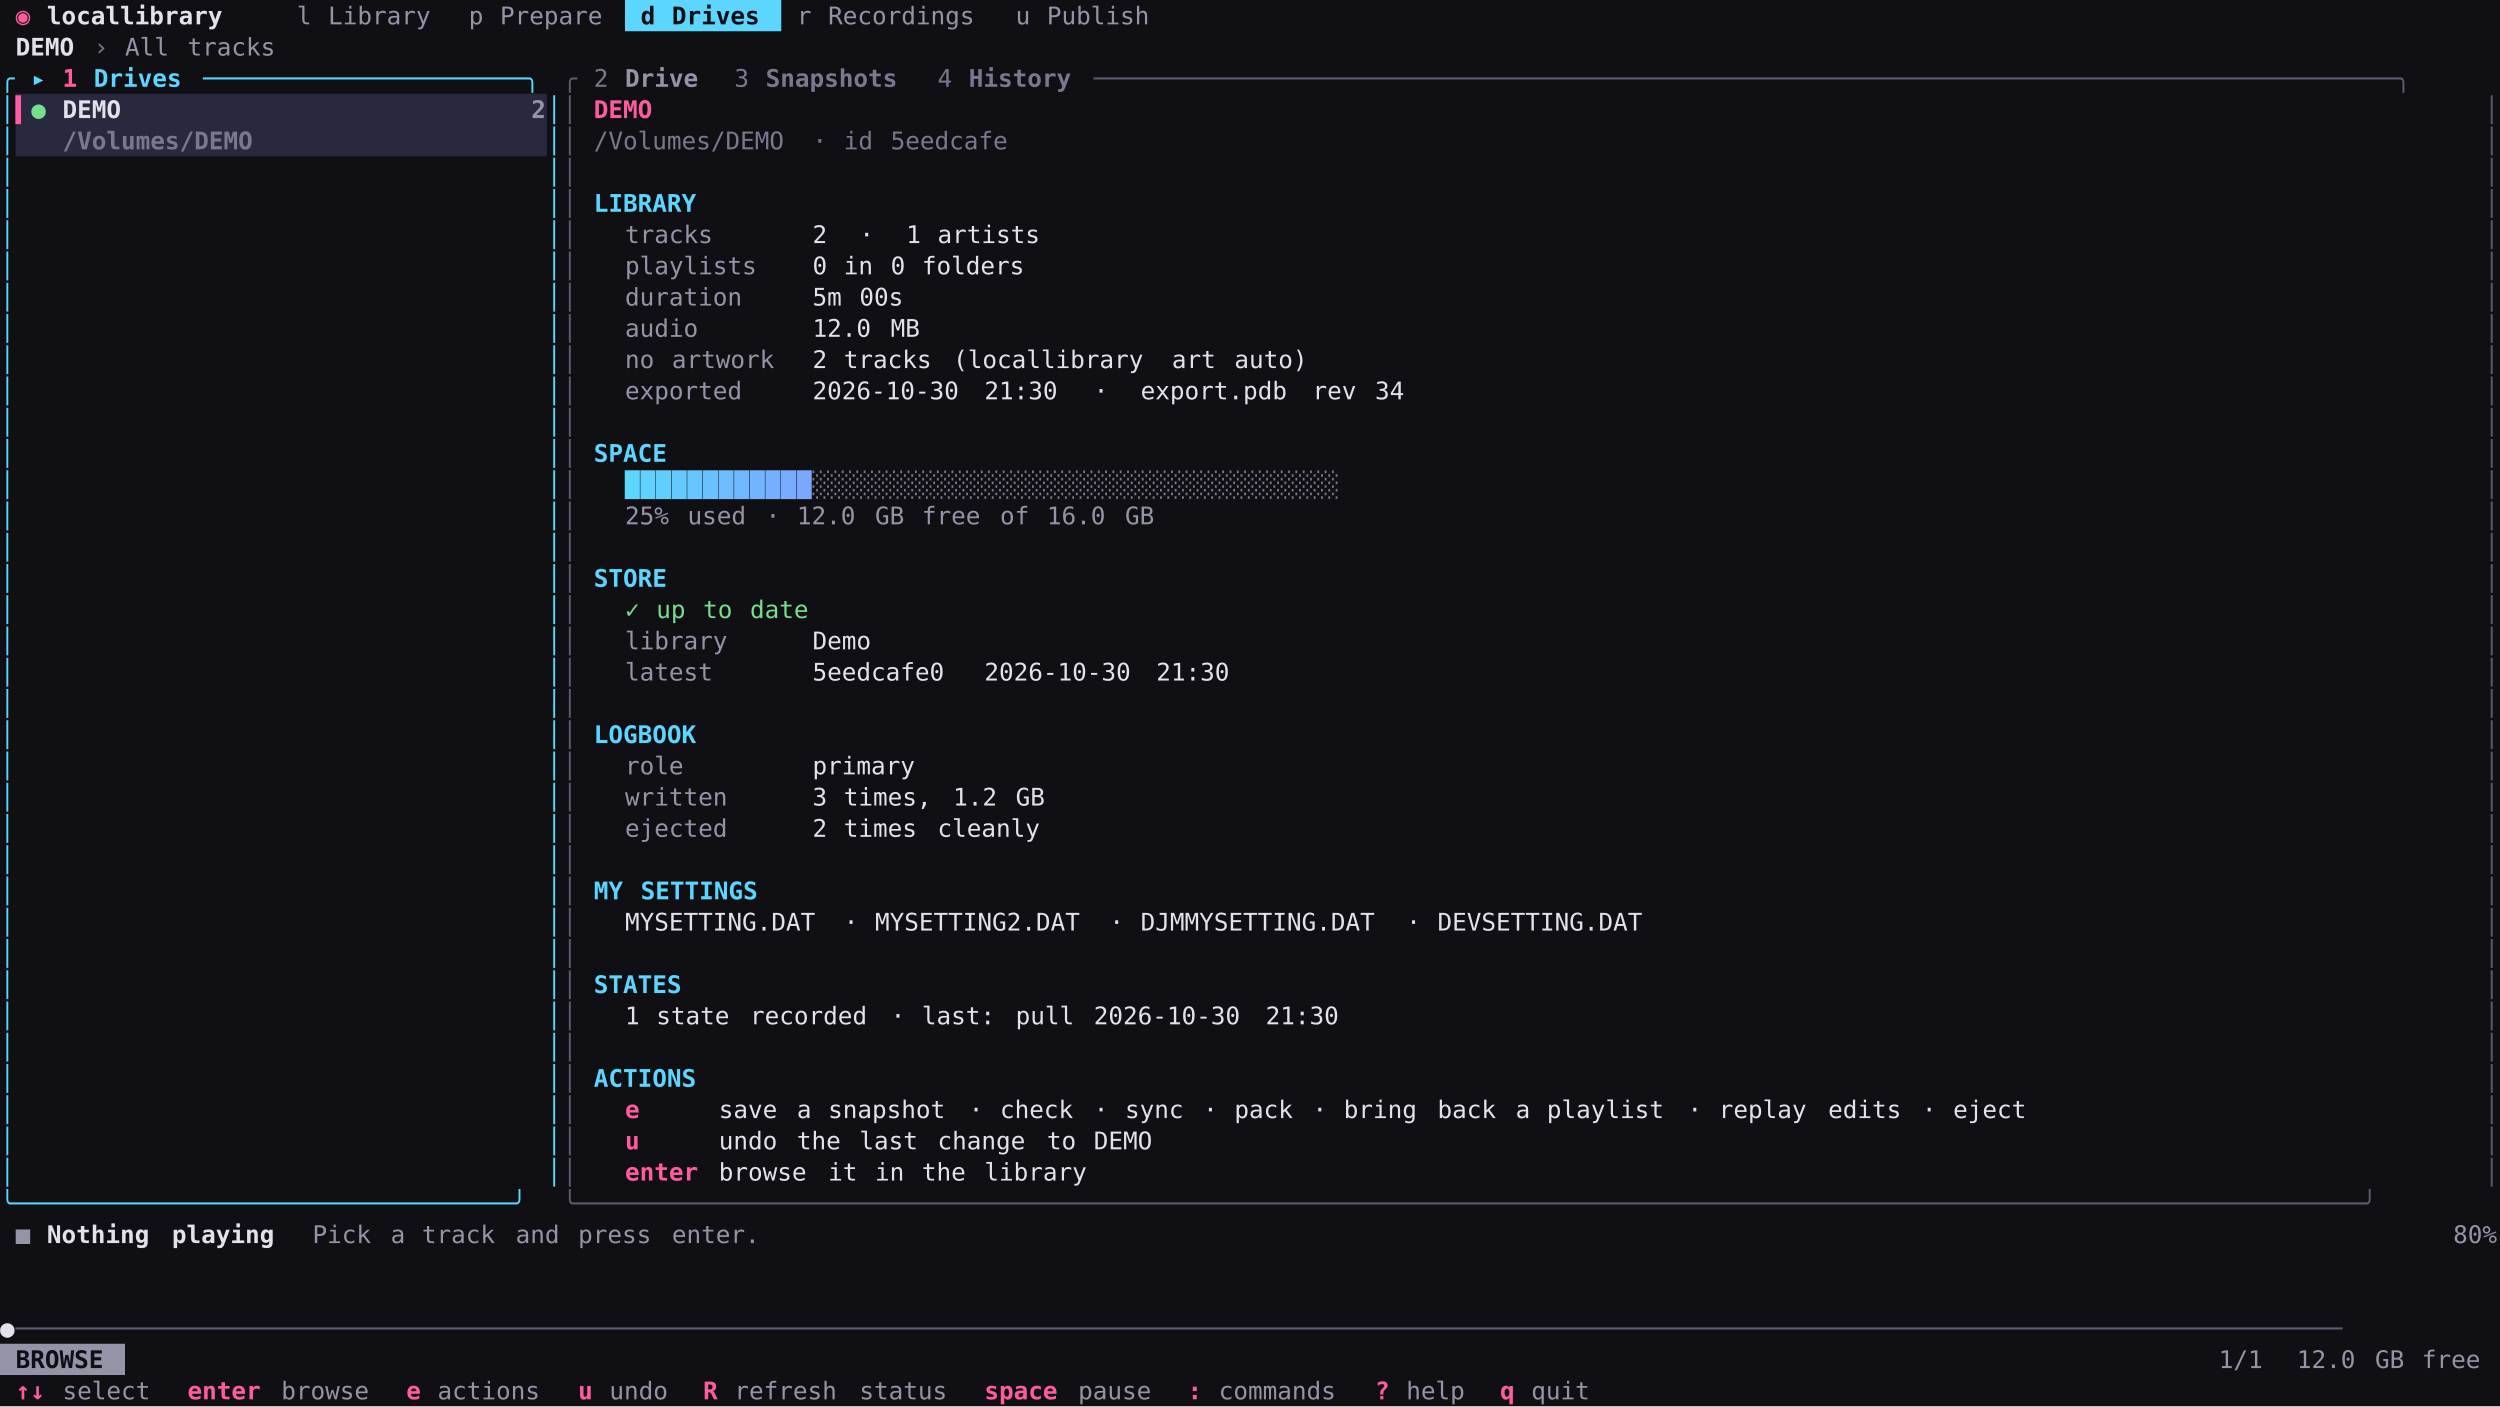
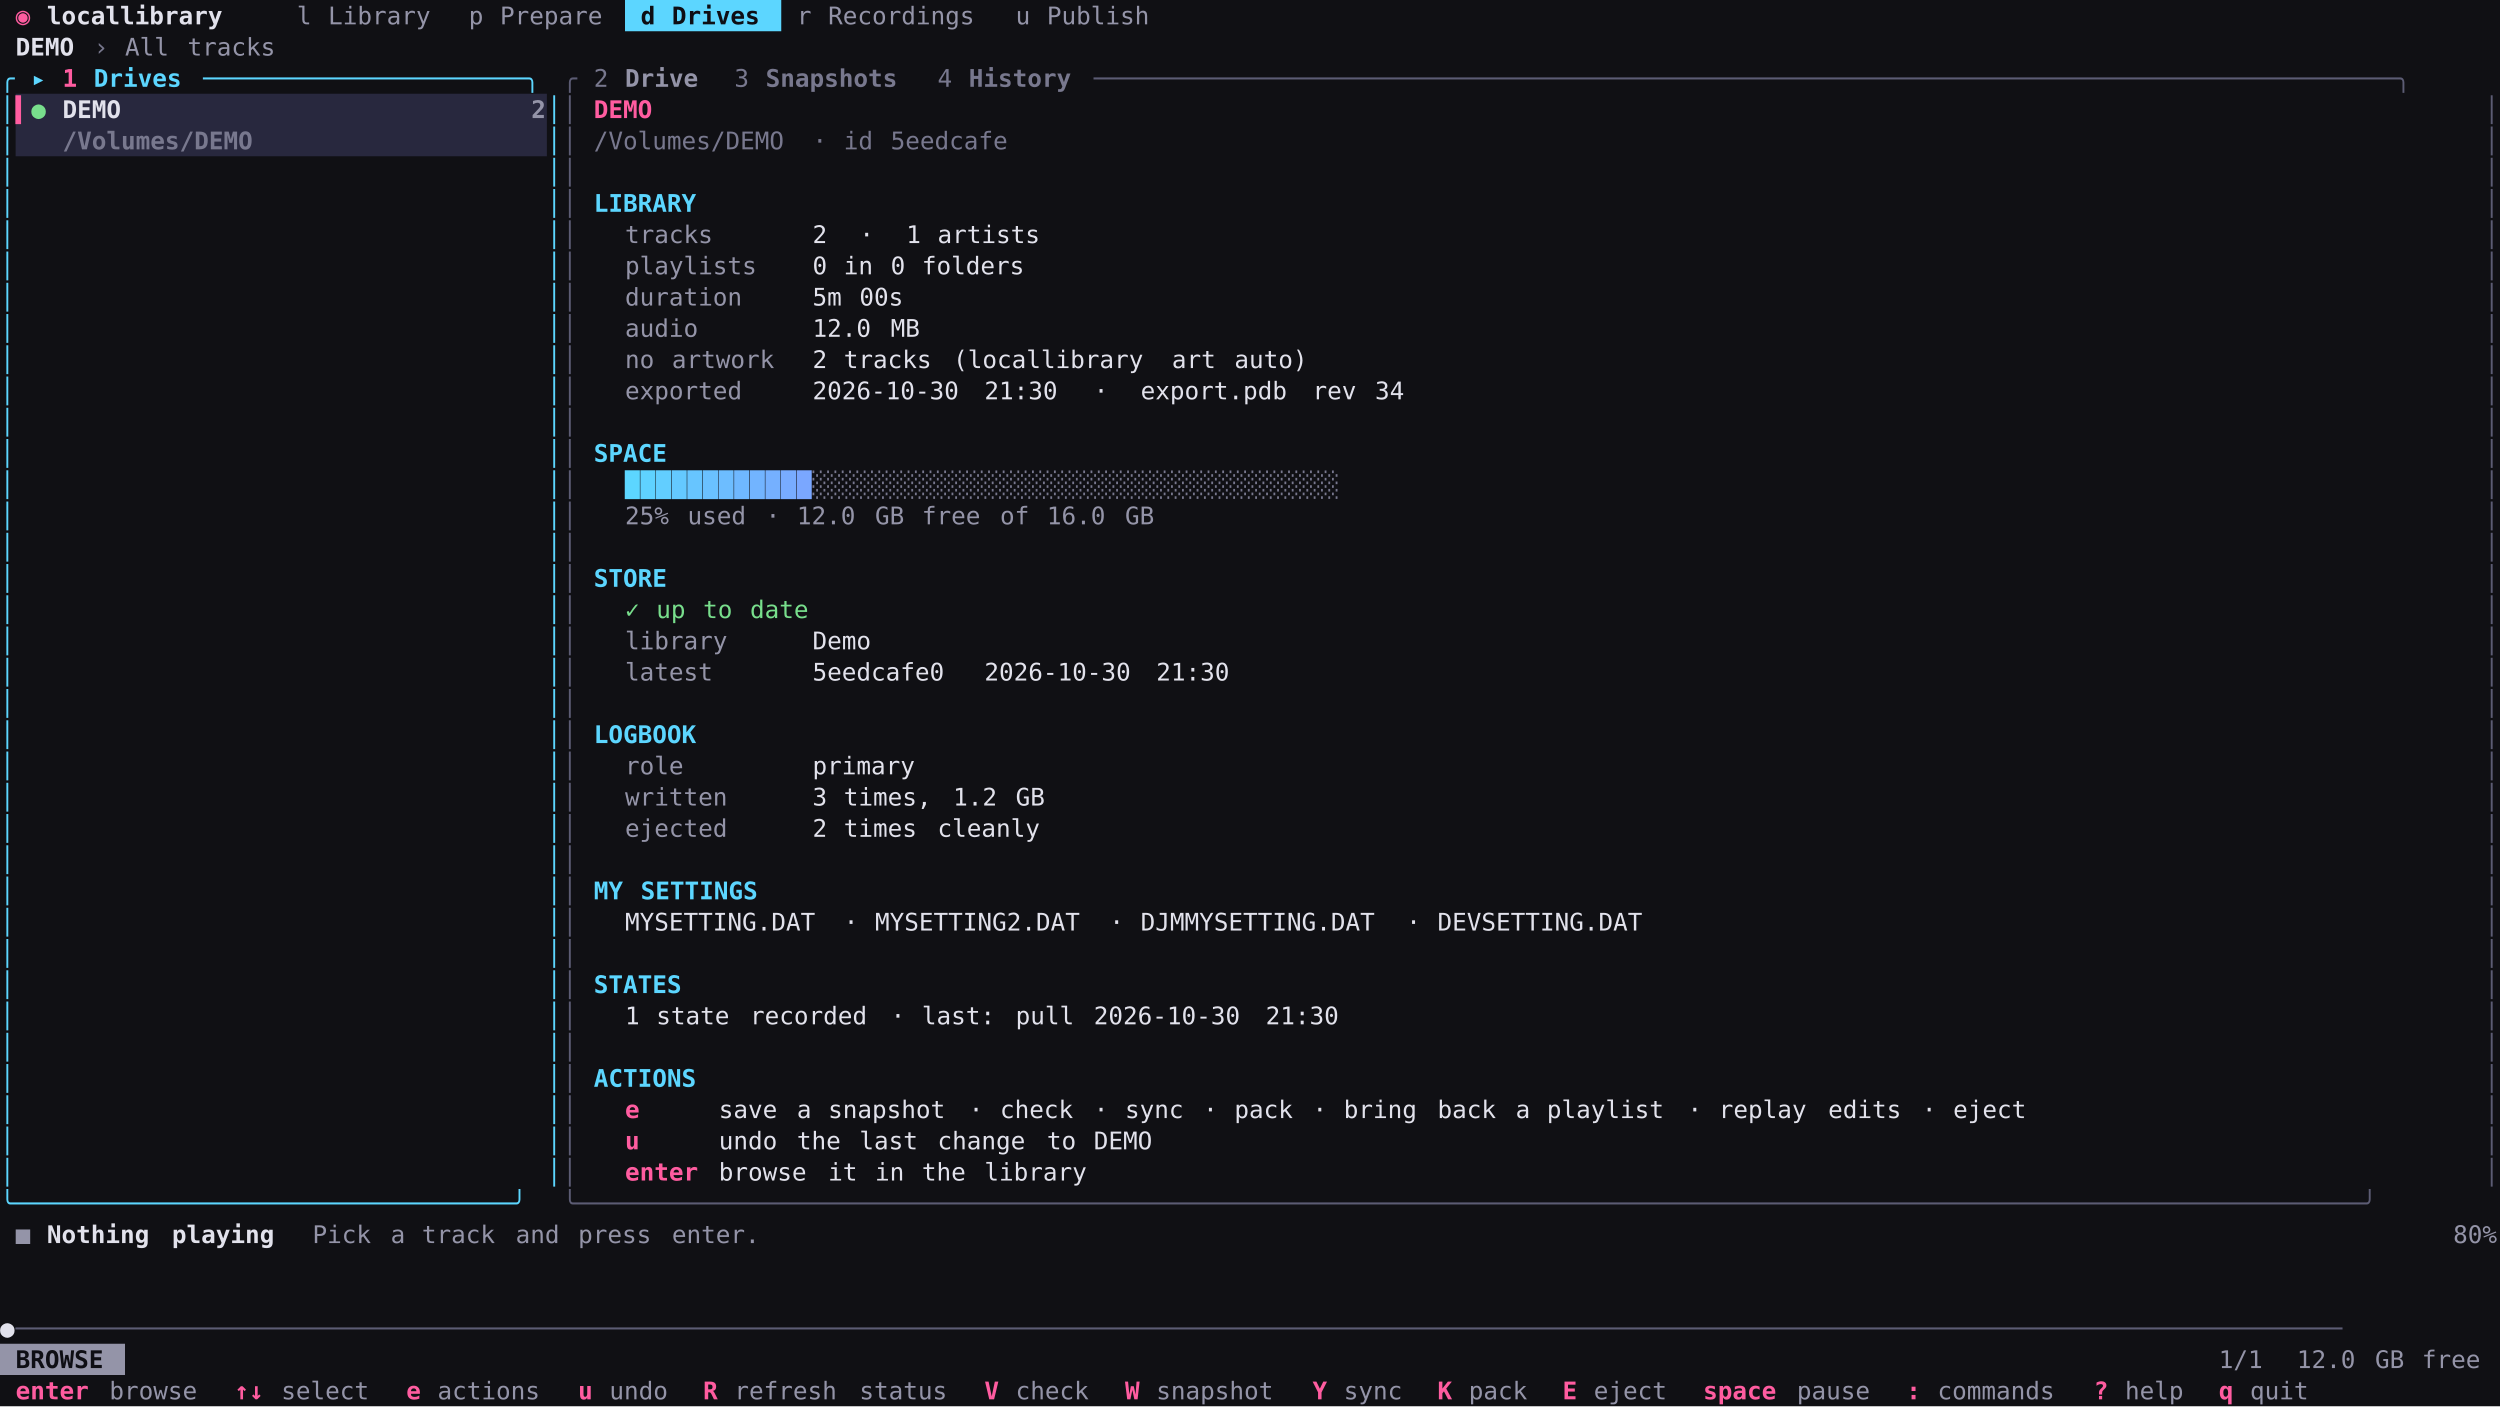
<svg xmlns="http://www.w3.org/2000/svg" viewBox="0 0 1440 810" width="1440" height="810" font-family="ui-monospace, Menlo, Consolas, monospace" font-size="14">
  <rect width="1440" height="810" fill="#101014" />
  <rect x="360" y="0" width="90" height="18" fill="#5cd6ff" />
  <text x="9" y="14" fill="#ff5ca0" font-weight="bold">◉</text>
  <text x="27 36 45 54 63 72 81 90 99 108 117 126" y="14" fill="#e2e2ec" font-weight="bold">locallibrary</text>
  <text x="171" y="14" fill="#9494a8">l</text>
  <text x="189 198 207 216 225 234 243" y="14" fill="#9494a8">Library</text>
  <text x="270" y="14" fill="#9494a8">p</text>
  <text x="288 297 306 315 324 333 342" y="14" fill="#9494a8">Prepare</text>
  <text x="369" y="14" fill="#0e0e14" font-weight="bold">d</text>
  <text x="387 396 405 414 423 432" y="14" fill="#0e0e14" font-weight="bold">Drives</text>
  <text x="459" y="14" fill="#9494a8">r</text>
  <text x="477 486 495 504 513 522 531 540 549 558" y="14" fill="#9494a8">Recordings</text>
  <text x="585" y="14" fill="#9494a8">u</text>
  <text x="603 612 621 630 639 648 657" y="14" fill="#9494a8">Publish</text>
  <text x="9 18 27 36" y="32" fill="#e2e2ec" font-weight="bold">DEMO</text>
  <text x="54" y="32" fill="#78788e">›</text>
  <text x="72 81 90" y="32" fill="#9494a8">All</text>
  <text x="108 117 126 135 144 153" y="32" fill="#9494a8">tracks</text>
  <text x="0" y="50" fill="#5cd6ff">╭</text>
  <text x="18" y="50" fill="#5cd6ff" font-weight="bold">▸</text>
  <text x="36" y="50" fill="#ff5ca0" font-weight="bold">1</text>
  <text x="54 63 72 81 90 99" y="50" fill="#5cd6ff" font-weight="bold">Drives</text>
  <text x="117 126 135 144 153 162 171 180 189 198 207 216 225 234 243 252 261 270 279 288 297 306 315" y="50" fill="#5cd6ff">──────────────────────╮</text>
  <text x="324" y="50" fill="#5c5c74">╭</text>
  <text x="342" y="50" fill="#78788e">2</text>
  <text x="360 369 378 387 396" y="50" fill="#9494a8" font-weight="bold">Drive</text>
  <text x="423" y="50" fill="#78788e">3</text>
  <text x="441 450 459 468 477 486 495 504 513" y="50" fill="#78788e" font-weight="bold">Snapshots</text>
  <text x="540" y="50" fill="#78788e">4</text>
  <text x="558 567 576 585 594 603 612" y="50" fill="#78788e" font-weight="bold">History</text>
  <text x="630 639 648 657 666 675 684 693 702 711 720 729 738 747 756 765 774 783 792 801 810 819 828 837 846 855 864 873 882 891 900 909 918 927 936 945 954 963 972 981 990 999 1008 1017 1026 1035 1044 1053 1062 1071 1080 1089 1098 1107 1116 1125 1134 1143 1152 1161 1170 1179 1188 1197 1206 1215 1224 1233 1242 1251 1260 1269 1278 1287 1296 1305 1314 1323 1332 1341 1350 1359 1368 1377 1386 1395 1404 1413 1422 1431" y="50" fill="#5c5c74">─────────────────────────────────────────────────────────────────────────────────────────╮</text>
  <rect x="9" y="54" width="306" height="18" fill="#28283e" />
  <text x="0" y="68" fill="#5cd6ff">│</text>
  <text x="9" y="68" fill="#ff5ca0" font-weight="bold">▍</text>
  <text x="18" y="68" fill="#78de8c" font-weight="bold">●</text>
  <text x="36 45 54 63" y="68" fill="#e2e2ec" font-weight="bold">DEMO</text>
  <text x="306" y="68" fill="#9494a8" font-weight="bold">2</text>
  <text x="315" y="68" fill="#5cd6ff">│</text>
  <text x="324" y="68" fill="#5c5c74">│</text>
  <text x="342 351 360 369" y="68" fill="#ff5ca0" font-weight="bold">DEMO</text>
  <text x="1431" y="68" fill="#5c5c74">│</text>
  <rect x="9" y="72" width="306" height="18" fill="#28283e" />
  <text x="0" y="86" fill="#5cd6ff">│</text>
  <text x="36 45 54 63 72 81 90 99 108 117 126 135 144" y="86" fill="#78788e" font-weight="bold">/Volumes/DEMO</text>
  <text x="315" y="86" fill="#5cd6ff">│</text>
  <text x="324" y="86" fill="#5c5c74">│</text>
  <text x="342 351 360 369 378 387 396 405 414 423 432 441 450" y="86" fill="#78788e">/Volumes/DEMO</text>
  <text x="468" y="86" fill="#78788e">·</text>
  <text x="486 495" y="86" fill="#78788e">id</text>
  <text x="513 522 531 540 549 558 567 576" y="86" fill="#78788e">5eedcafe</text>
  <text x="1431" y="86" fill="#5c5c74">│</text>
  <text x="0" y="104" fill="#5cd6ff">│</text>
  <text x="315" y="104" fill="#5cd6ff">│</text>
  <text x="324" y="104" fill="#5c5c74">│</text>
  <text x="1431" y="104" fill="#5c5c74">│</text>
  <text x="0" y="122" fill="#5cd6ff">│</text>
  <text x="315" y="122" fill="#5cd6ff">│</text>
  <text x="324" y="122" fill="#5c5c74">│</text>
  <text x="342 351 360 369 378 387 396" y="122" fill="#5cd6ff" font-weight="bold">LIBRARY</text>
  <text x="1431" y="122" fill="#5c5c74">│</text>
  <text x="0" y="140" fill="#5cd6ff">│</text>
  <text x="315" y="140" fill="#5cd6ff">│</text>
  <text x="324" y="140" fill="#5c5c74">│</text>
  <text x="360 369 378 387 396 405" y="140" fill="#9494a8">tracks</text>
  <text x="468" y="140" fill="#e2e2ec">2</text>
  <text x="495" y="140" fill="#e2e2ec">·</text>
  <text x="522" y="140" fill="#e2e2ec">1</text>
  <text x="540 549 558 567 576 585 594" y="140" fill="#e2e2ec">artists</text>
  <text x="1431" y="140" fill="#5c5c74">│</text>
  <text x="0" y="158" fill="#5cd6ff">│</text>
  <text x="315" y="158" fill="#5cd6ff">│</text>
  <text x="324" y="158" fill="#5c5c74">│</text>
  <text x="360 369 378 387 396 405 414 423 432" y="158" fill="#9494a8">playlists</text>
  <text x="468" y="158" fill="#e2e2ec">0</text>
  <text x="486 495" y="158" fill="#e2e2ec">in</text>
  <text x="513" y="158" fill="#e2e2ec">0</text>
  <text x="531 540 549 558 567 576 585" y="158" fill="#e2e2ec">folders</text>
  <text x="1431" y="158" fill="#5c5c74">│</text>
  <text x="0" y="176" fill="#5cd6ff">│</text>
  <text x="315" y="176" fill="#5cd6ff">│</text>
  <text x="324" y="176" fill="#5c5c74">│</text>
  <text x="360 369 378 387 396 405 414 423" y="176" fill="#9494a8">duration</text>
  <text x="468 477" y="176" fill="#e2e2ec">5m</text>
  <text x="495 504 513" y="176" fill="#e2e2ec">00s</text>
  <text x="1431" y="176" fill="#5c5c74">│</text>
  <text x="0" y="194" fill="#5cd6ff">│</text>
  <text x="315" y="194" fill="#5cd6ff">│</text>
  <text x="324" y="194" fill="#5c5c74">│</text>
  <text x="360 369 378 387 396" y="194" fill="#9494a8">audio</text>
  <text x="468 477 486 495" y="194" fill="#e2e2ec">12.0</text>
  <text x="513 522" y="194" fill="#e2e2ec">MB</text>
  <text x="1431" y="194" fill="#5c5c74">│</text>
  <text x="0" y="212" fill="#5cd6ff">│</text>
  <text x="315" y="212" fill="#5cd6ff">│</text>
  <text x="324" y="212" fill="#5c5c74">│</text>
  <text x="360 369" y="212" fill="#9494a8">no</text>
  <text x="387 396 405 414 423 432 441" y="212" fill="#9494a8">artwork</text>
  <text x="468" y="212" fill="#e2e2ec">2</text>
  <text x="486 495 504 513 522 531" y="212" fill="#e2e2ec">tracks</text>
  <text x="549 558 567 576 585 594 603 612 621 630 639 648 657" y="212" fill="#e2e2ec">(locallibrary</text>
  <text x="675 684 693" y="212" fill="#e2e2ec">art</text>
  <text x="711 720 729 738 747" y="212" fill="#e2e2ec">auto)</text>
  <text x="1431" y="212" fill="#5c5c74">│</text>
  <text x="0" y="230" fill="#5cd6ff">│</text>
  <text x="315" y="230" fill="#5cd6ff">│</text>
  <text x="324" y="230" fill="#5c5c74">│</text>
  <text x="360 369 378 387 396 405 414 423" y="230" fill="#9494a8">exported</text>
  <text x="468 477 486 495 504 513 522 531 540 549" y="230" fill="#e2e2ec">2026-10-30</text>
  <text x="567 576 585 594 603" y="230" fill="#e2e2ec">21:30</text>
  <text x="630" y="230" fill="#e2e2ec">·</text>
  <text x="657 666 675 684 693 702 711 720 729 738" y="230" fill="#e2e2ec">export.pdb</text>
  <text x="756 765 774" y="230" fill="#e2e2ec">rev</text>
  <text x="792 801" y="230" fill="#e2e2ec">34</text>
  <text x="1431" y="230" fill="#5c5c74">│</text>
  <text x="0" y="248" fill="#5cd6ff">│</text>
  <text x="315" y="248" fill="#5cd6ff">│</text>
  <text x="324" y="248" fill="#5c5c74">│</text>
  <text x="1431" y="248" fill="#5c5c74">│</text>
  <text x="0" y="266" fill="#5cd6ff">│</text>
  <text x="315" y="266" fill="#5cd6ff">│</text>
  <text x="324" y="266" fill="#5c5c74">│</text>
  <text x="342 351 360 369 378" y="266" fill="#5cd6ff" font-weight="bold">SPACE</text>
  <text x="1431" y="266" fill="#5c5c74">│</text>
  <text x="0" y="284" fill="#5cd6ff">│</text>
  <text x="315" y="284" fill="#5cd6ff">│</text>
  <text x="324" y="284" fill="#5c5c74">│</text>
  <text x="360" y="284" fill="#5cd6ff">█</text>
  <text x="369" y="284" fill="#5fd2ff">█</text>
  <text x="378" y="284" fill="#62ceff">█</text>
  <text x="387" y="284" fill="#64c9ff">█</text>
  <text x="396" y="284" fill="#67c5ff">█</text>
  <text x="405" y="284" fill="#6ac1ff">█</text>
  <text x="414" y="284" fill="#6dbdff">█</text>
  <text x="423" y="284" fill="#6fb8ff">█</text>
  <text x="432" y="284" fill="#72b4ff">█</text>
  <text x="441" y="284" fill="#75b0ff">█</text>
  <text x="450" y="284" fill="#78acff">█</text>
  <text x="459" y="284" fill="#7aa7ff">█</text>
  <text x="468 477 486 495 504 513 522 531 540 549 558 567 576 585 594 603 612 621 630 639 648 657 666 675 684 693 702 711 720 729 738 747 756 765 774 783" y="284" fill="#78788e">░░░░░░░░░░░░░░░░░░░░░░░░░░░░░░░░░░░░</text>
  <text x="1431" y="284" fill="#5c5c74">│</text>
  <text x="0" y="302" fill="#5cd6ff">│</text>
  <text x="315" y="302" fill="#5cd6ff">│</text>
  <text x="324" y="302" fill="#5c5c74">│</text>
  <text x="360 369 378" y="302" fill="#9494a8">25%</text>
  <text x="396 405 414 423" y="302" fill="#9494a8">used</text>
  <text x="441" y="302" fill="#9494a8">·</text>
  <text x="459 468 477 486" y="302" fill="#9494a8">12.0</text>
  <text x="504 513" y="302" fill="#9494a8">GB</text>
  <text x="531 540 549 558" y="302" fill="#9494a8">free</text>
  <text x="576 585" y="302" fill="#9494a8">of</text>
  <text x="603 612 621 630" y="302" fill="#9494a8">16.0</text>
  <text x="648 657" y="302" fill="#9494a8">GB</text>
  <text x="1431" y="302" fill="#5c5c74">│</text>
  <text x="0" y="320" fill="#5cd6ff">│</text>
  <text x="315" y="320" fill="#5cd6ff">│</text>
  <text x="324" y="320" fill="#5c5c74">│</text>
  <text x="1431" y="320" fill="#5c5c74">│</text>
  <text x="0" y="338" fill="#5cd6ff">│</text>
  <text x="315" y="338" fill="#5cd6ff">│</text>
  <text x="324" y="338" fill="#5c5c74">│</text>
  <text x="342 351 360 369 378" y="338" fill="#5cd6ff" font-weight="bold">STORE</text>
  <text x="1431" y="338" fill="#5c5c74">│</text>
  <text x="0" y="356" fill="#5cd6ff">│</text>
  <text x="315" y="356" fill="#5cd6ff">│</text>
  <text x="324" y="356" fill="#5c5c74">│</text>
  <text x="360" y="356" fill="#78de8c" font-weight="bold">✓</text>
  <text x="378 387" y="356" fill="#78de8c">up</text>
  <text x="405 414" y="356" fill="#78de8c">to</text>
  <text x="432 441 450 459" y="356" fill="#78de8c">date</text>
  <text x="1431" y="356" fill="#5c5c74">│</text>
  <text x="0" y="374" fill="#5cd6ff">│</text>
  <text x="315" y="374" fill="#5cd6ff">│</text>
  <text x="324" y="374" fill="#5c5c74">│</text>
  <text x="360 369 378 387 396 405 414" y="374" fill="#9494a8">library</text>
  <text x="468 477 486 495" y="374" fill="#e2e2ec">Demo</text>
  <text x="1431" y="374" fill="#5c5c74">│</text>
  <text x="0" y="392" fill="#5cd6ff">│</text>
  <text x="315" y="392" fill="#5cd6ff">│</text>
  <text x="324" y="392" fill="#5c5c74">│</text>
  <text x="360 369 378 387 396 405" y="392" fill="#9494a8">latest</text>
  <text x="468 477 486 495 504 513 522 531 540" y="392" fill="#e2e2ec">5eedcafe0</text>
  <text x="567 576 585 594 603 612 621 630 639 648" y="392" fill="#e2e2ec">2026-10-30</text>
  <text x="666 675 684 693 702" y="392" fill="#e2e2ec">21:30</text>
  <text x="1431" y="392" fill="#5c5c74">│</text>
  <text x="0" y="410" fill="#5cd6ff">│</text>
  <text x="315" y="410" fill="#5cd6ff">│</text>
  <text x="324" y="410" fill="#5c5c74">│</text>
  <text x="1431" y="410" fill="#5c5c74">│</text>
  <text x="0" y="428" fill="#5cd6ff">│</text>
  <text x="315" y="428" fill="#5cd6ff">│</text>
  <text x="324" y="428" fill="#5c5c74">│</text>
  <text x="342 351 360 369 378 387 396" y="428" fill="#5cd6ff" font-weight="bold">LOGBOOK</text>
  <text x="1431" y="428" fill="#5c5c74">│</text>
  <text x="0" y="446" fill="#5cd6ff">│</text>
  <text x="315" y="446" fill="#5cd6ff">│</text>
  <text x="324" y="446" fill="#5c5c74">│</text>
  <text x="360 369 378 387" y="446" fill="#9494a8">role</text>
  <text x="468 477 486 495 504 513 522" y="446" fill="#e2e2ec">primary</text>
  <text x="1431" y="446" fill="#5c5c74">│</text>
  <text x="0" y="464" fill="#5cd6ff">│</text>
  <text x="315" y="464" fill="#5cd6ff">│</text>
  <text x="324" y="464" fill="#5c5c74">│</text>
  <text x="360 369 378 387 396 405 414" y="464" fill="#9494a8">written</text>
  <text x="468" y="464" fill="#e2e2ec">3</text>
  <text x="486 495 504 513 522 531" y="464" fill="#e2e2ec">times,</text>
  <text x="549 558 567" y="464" fill="#e2e2ec">1.2</text>
  <text x="585 594" y="464" fill="#e2e2ec">GB</text>
  <text x="1431" y="464" fill="#5c5c74">│</text>
  <text x="0" y="482" fill="#5cd6ff">│</text>
  <text x="315" y="482" fill="#5cd6ff">│</text>
  <text x="324" y="482" fill="#5c5c74">│</text>
  <text x="360 369 378 387 396 405 414" y="482" fill="#9494a8">ejected</text>
  <text x="468" y="482" fill="#e2e2ec">2</text>
  <text x="486 495 504 513 522" y="482" fill="#e2e2ec">times</text>
  <text x="540 549 558 567 576 585 594" y="482" fill="#e2e2ec">cleanly</text>
  <text x="1431" y="482" fill="#5c5c74">│</text>
  <text x="0" y="500" fill="#5cd6ff">│</text>
  <text x="315" y="500" fill="#5cd6ff">│</text>
  <text x="324" y="500" fill="#5c5c74">│</text>
  <text x="1431" y="500" fill="#5c5c74">│</text>
  <text x="0" y="518" fill="#5cd6ff">│</text>
  <text x="315" y="518" fill="#5cd6ff">│</text>
  <text x="324" y="518" fill="#5c5c74">│</text>
  <text x="342 351" y="518" fill="#5cd6ff" font-weight="bold">MY</text>
  <text x="369 378 387 396 405 414 423 432" y="518" fill="#5cd6ff" font-weight="bold">SETTINGS</text>
  <text x="1431" y="518" fill="#5c5c74">│</text>
  <text x="0" y="536" fill="#5cd6ff">│</text>
  <text x="315" y="536" fill="#5cd6ff">│</text>
  <text x="324" y="536" fill="#5c5c74">│</text>
  <text x="360 369 378 387 396 405 414 423 432 441 450 459 468" y="536" fill="#e2e2ec">MYSETTING.DAT</text>
  <text x="486" y="536" fill="#e2e2ec">·</text>
  <text x="504 513 522 531 540 549 558 567 576 585 594 603 612 621" y="536" fill="#e2e2ec">MYSETTING2.DAT</text>
  <text x="639" y="536" fill="#e2e2ec">·</text>
  <text x="657 666 675 684 693 702 711 720 729 738 747 756 765 774 783 792" y="536" fill="#e2e2ec">DJMMYSETTING.DAT</text>
  <text x="810" y="536" fill="#e2e2ec">·</text>
  <text x="828 837 846 855 864 873 882 891 900 909 918 927 936 945" y="536" fill="#e2e2ec">DEVSETTING.DAT</text>
  <text x="1431" y="536" fill="#5c5c74">│</text>
  <text x="0" y="554" fill="#5cd6ff">│</text>
  <text x="315" y="554" fill="#5cd6ff">│</text>
  <text x="324" y="554" fill="#5c5c74">│</text>
  <text x="1431" y="554" fill="#5c5c74">│</text>
  <text x="0" y="572" fill="#5cd6ff">│</text>
  <text x="315" y="572" fill="#5cd6ff">│</text>
  <text x="324" y="572" fill="#5c5c74">│</text>
  <text x="342 351 360 369 378 387" y="572" fill="#5cd6ff" font-weight="bold">STATES</text>
  <text x="1431" y="572" fill="#5c5c74">│</text>
  <text x="0" y="590" fill="#5cd6ff">│</text>
  <text x="315" y="590" fill="#5cd6ff">│</text>
  <text x="324" y="590" fill="#5c5c74">│</text>
  <text x="360" y="590" fill="#e2e2ec">1</text>
  <text x="378 387 396 405 414" y="590" fill="#e2e2ec">state</text>
  <text x="432 441 450 459 468 477 486 495" y="590" fill="#e2e2ec">recorded</text>
  <text x="513" y="590" fill="#e2e2ec">·</text>
  <text x="531 540 549 558 567" y="590" fill="#e2e2ec">last:</text>
  <text x="585 594 603 612" y="590" fill="#e2e2ec">pull</text>
  <text x="630 639 648 657 666 675 684 693 702 711" y="590" fill="#e2e2ec">2026-10-30</text>
  <text x="729 738 747 756 765" y="590" fill="#e2e2ec">21:30</text>
  <text x="1431" y="590" fill="#5c5c74">│</text>
  <text x="0" y="608" fill="#5cd6ff">│</text>
  <text x="315" y="608" fill="#5cd6ff">│</text>
  <text x="324" y="608" fill="#5c5c74">│</text>
  <text x="1431" y="608" fill="#5c5c74">│</text>
  <text x="0" y="626" fill="#5cd6ff">│</text>
  <text x="315" y="626" fill="#5cd6ff">│</text>
  <text x="324" y="626" fill="#5c5c74">│</text>
  <text x="342 351 360 369 378 387 396" y="626" fill="#5cd6ff" font-weight="bold">ACTIONS</text>
  <text x="1431" y="626" fill="#5c5c74">│</text>
  <text x="0" y="644" fill="#5cd6ff">│</text>
  <text x="315" y="644" fill="#5cd6ff">│</text>
  <text x="324" y="644" fill="#5c5c74">│</text>
  <text x="360" y="644" fill="#ff5ca0" font-weight="bold">e</text>
  <text x="414 423 432 441" y="644" fill="#e2e2ec">save</text>
  <text x="459" y="644" fill="#e2e2ec">a</text>
  <text x="477 486 495 504 513 522 531 540" y="644" fill="#e2e2ec">snapshot</text>
  <text x="558" y="644" fill="#e2e2ec">·</text>
  <text x="576 585 594 603 612" y="644" fill="#e2e2ec">check</text>
  <text x="630" y="644" fill="#e2e2ec">·</text>
  <text x="648 657 666 675" y="644" fill="#e2e2ec">sync</text>
  <text x="693" y="644" fill="#e2e2ec">·</text>
  <text x="711 720 729 738" y="644" fill="#e2e2ec">pack</text>
  <text x="756" y="644" fill="#e2e2ec">·</text>
  <text x="774 783 792 801 810" y="644" fill="#e2e2ec">bring</text>
  <text x="828 837 846 855" y="644" fill="#e2e2ec">back</text>
  <text x="873" y="644" fill="#e2e2ec">a</text>
  <text x="891 900 909 918 927 936 945 954" y="644" fill="#e2e2ec">playlist</text>
  <text x="972" y="644" fill="#e2e2ec">·</text>
  <text x="990 999 1008 1017 1026 1035" y="644" fill="#e2e2ec">replay</text>
  <text x="1053 1062 1071 1080 1089" y="644" fill="#e2e2ec">edits</text>
  <text x="1107" y="644" fill="#e2e2ec">·</text>
  <text x="1125 1134 1143 1152 1161" y="644" fill="#e2e2ec">eject</text>
  <text x="1431" y="644" fill="#5c5c74">│</text>
  <text x="0" y="662" fill="#5cd6ff">│</text>
  <text x="315" y="662" fill="#5cd6ff">│</text>
  <text x="324" y="662" fill="#5c5c74">│</text>
  <text x="360" y="662" fill="#ff5ca0" font-weight="bold">u</text>
  <text x="414 423 432 441" y="662" fill="#e2e2ec">undo</text>
  <text x="459 468 477" y="662" fill="#e2e2ec">the</text>
  <text x="495 504 513 522" y="662" fill="#e2e2ec">last</text>
  <text x="540 549 558 567 576 585" y="662" fill="#e2e2ec">change</text>
  <text x="603 612" y="662" fill="#e2e2ec">to</text>
  <text x="630 639 648 657" y="662" fill="#e2e2ec">DEMO</text>
  <text x="1431" y="662" fill="#5c5c74">│</text>
  <text x="0" y="680" fill="#5cd6ff">│</text>
  <text x="315" y="680" fill="#5cd6ff">│</text>
  <text x="324" y="680" fill="#5c5c74">│</text>
  <text x="360 369 378 387 396" y="680" fill="#ff5ca0" font-weight="bold">enter</text>
  <text x="414 423 432 441 450 459" y="680" fill="#e2e2ec">browse</text>
  <text x="477 486" y="680" fill="#e2e2ec">it</text>
  <text x="504 513" y="680" fill="#e2e2ec">in</text>
  <text x="531 540 549" y="680" fill="#e2e2ec">the</text>
  <text x="567 576 585 594 603 612 621" y="680" fill="#e2e2ec">library</text>
  <text x="1431" y="680" fill="#5c5c74">│</text>
  <text x="0 9 18 27 36 45 54 63 72 81 90 99 108 117 126 135 144 153 162 171 180 189 198 207 216 225 234 243 252 261 270 279 288 297 306 315" y="698" fill="#5cd6ff">╰──────────────────────────────────╯</text>
  <text x="324 333 342 351 360 369 378 387 396 405 414 423 432 441 450 459 468 477 486 495 504 513 522 531 540 549 558 567 576 585 594 603 612 621 630 639 648 657 666 675 684 693 702 711 720 729 738 747 756 765 774 783 792 801 810 819 828 837 846 855 864 873 882 891 900 909 918 927 936 945 954 963 972 981 990 999 1008 1017 1026 1035 1044 1053 1062 1071 1080 1089 1098 1107 1116 1125 1134 1143 1152 1161 1170 1179 1188 1197 1206 1215 1224 1233 1242 1251 1260 1269 1278 1287 1296 1305 1314 1323 1332 1341 1350 1359 1368 1377 1386 1395 1404 1413 1422 1431" y="698" fill="#5c5c74">╰──────────────────────────────────────────────────────────────────────────────────────────────────────────────────────────╯</text>
  <text x="9" y="716" fill="#9494a8">■</text>
  <text x="27 36 45 54 63 72 81" y="716" fill="#e2e2ec" font-weight="bold">Nothing</text>
  <text x="99 108 117 126 135 144 153" y="716" fill="#e2e2ec" font-weight="bold">playing</text>
  <text x="180 189 198 207" y="716" fill="#9494a8">Pick</text>
  <text x="225" y="716" fill="#9494a8">a</text>
  <text x="243 252 261 270 279" y="716" fill="#9494a8">track</text>
  <text x="297 306 315" y="716" fill="#9494a8">and</text>
  <text x="333 342 351 360 369" y="716" fill="#9494a8">press</text>
  <text x="387 396 405 414 423 432" y="716" fill="#9494a8">enter.</text>
  <text x="1413 1422 1431" y="716" fill="#9494a8">80%</text>
  <text x="0" y="770" fill="#e2e2ec">●</text>
  <text x="9 18 27 36 45 54 63 72 81 90 99 108 117 126 135 144 153 162 171 180 189 198 207 216 225 234 243 252 261 270 279 288 297 306 315 324 333 342 351 360 369 378 387 396 405 414 423 432 441 450 459 468 477 486 495 504 513 522 531 540 549 558 567 576 585 594 603 612 621 630 639 648 657 666 675 684 693 702 711 720 729 738 747 756 765 774 783 792 801 810 819 828 837 846 855 864 873 882 891 900 909 918 927 936 945 954 963 972 981 990 999 1008 1017 1026 1035 1044 1053 1062 1071 1080 1089 1098 1107 1116 1125 1134 1143 1152 1161 1170 1179 1188 1197 1206 1215 1224 1233 1242 1251 1260 1269 1278 1287 1296 1305 1314 1323 1332 1341 1350 1359 1368 1377 1386 1395 1404 1413 1422 1431" y="770" fill="#5c5c74">───────────────────────────────────────────────────────────────────────────────────────────────────────────────────────────────────────────────────────────────</text>
  <rect x="0" y="774" width="72" height="18" fill="#9494a8" />
  <text x="9 18 27 36 45 54" y="788" fill="#0e0e14" font-weight="bold">BROWSE</text>
  <text x="1278 1287 1296" y="788" fill="#9494a8">1/1</text>
  <text x="1323 1332 1341 1350" y="788" fill="#9494a8">12.0</text>
  <text x="1368 1377" y="788" fill="#9494a8">GB</text>
  <text x="1395 1404 1413 1422" y="788" fill="#9494a8">free</text>
-   <text x="9 18" y="806" fill="#ff5ca0" font-weight="bold">↑↓</text>
-   <text x="36 45 54 63 72 81" y="806" fill="#9494a8">select</text>
-   <text x="108 117 126 135 144" y="806" fill="#ff5ca0" font-weight="bold">enter</text>
-   <text x="162 171 180 189 198 207" y="806" fill="#9494a8">browse</text>
+   <text x="9 18 27 36 45" y="806" fill="#ff5ca0" font-weight="bold">enter</text>
+   <text x="63 72 81 90 99 108" y="806" fill="#9494a8">browse</text>
+   <text x="135 144" y="806" fill="#ff5ca0" font-weight="bold">↑↓</text>
+   <text x="162 171 180 189 198 207" y="806" fill="#9494a8">select</text>
  <text x="234" y="806" fill="#ff5ca0" font-weight="bold">e</text>
  <text x="252 261 270 279 288 297 306" y="806" fill="#9494a8">actions</text>
  <text x="333" y="806" fill="#ff5ca0" font-weight="bold">u</text>
  <text x="351 360 369 378" y="806" fill="#9494a8">undo</text>
  <text x="405" y="806" fill="#ff5ca0" font-weight="bold">R</text>
  <text x="423 432 441 450 459 468 477" y="806" fill="#9494a8">refresh</text>
  <text x="495 504 513 522 531 540" y="806" fill="#9494a8">status</text>
-   <text x="567 576 585 594 603" y="806" fill="#ff5ca0" font-weight="bold">space</text>
-   <text x="621 630 639 648 657" y="806" fill="#9494a8">pause</text>
-   <text x="684" y="806" fill="#ff5ca0" font-weight="bold">:</text>
-   <text x="702 711 720 729 738 747 756 765" y="806" fill="#9494a8">commands</text>
-   <text x="792" y="806" fill="#ff5ca0" font-weight="bold">?</text>
-   <text x="810 819 828 837" y="806" fill="#9494a8">help</text>
-   <text x="864" y="806" fill="#ff5ca0" font-weight="bold">q</text>
-   <text x="882 891 900 909" y="806" fill="#9494a8">quit</text>
+   <text x="567" y="806" fill="#ff5ca0" font-weight="bold">V</text>
+   <text x="585 594 603 612 621" y="806" fill="#9494a8">check</text>
+   <text x="648" y="806" fill="#ff5ca0" font-weight="bold">W</text>
+   <text x="666 675 684 693 702 711 720 729" y="806" fill="#9494a8">snapshot</text>
+   <text x="756" y="806" fill="#ff5ca0" font-weight="bold">Y</text>
+   <text x="774 783 792 801" y="806" fill="#9494a8">sync</text>
+   <text x="828" y="806" fill="#ff5ca0" font-weight="bold">K</text>
+   <text x="846 855 864 873" y="806" fill="#9494a8">pack</text>
+   <text x="900" y="806" fill="#ff5ca0" font-weight="bold">E</text>
+   <text x="918 927 936 945 954" y="806" fill="#9494a8">eject</text>
+   <text x="981 990 999 1008 1017" y="806" fill="#ff5ca0" font-weight="bold">space</text>
+   <text x="1035 1044 1053 1062 1071" y="806" fill="#9494a8">pause</text>
+   <text x="1098" y="806" fill="#ff5ca0" font-weight="bold">:</text>
+   <text x="1116 1125 1134 1143 1152 1161 1170 1179" y="806" fill="#9494a8">commands</text>
+   <text x="1206" y="806" fill="#ff5ca0" font-weight="bold">?</text>
+   <text x="1224 1233 1242 1251" y="806" fill="#9494a8">help</text>
+   <text x="1278" y="806" fill="#ff5ca0" font-weight="bold">q</text>
+   <text x="1296 1305 1314 1323" y="806" fill="#9494a8">quit</text>
</svg>
